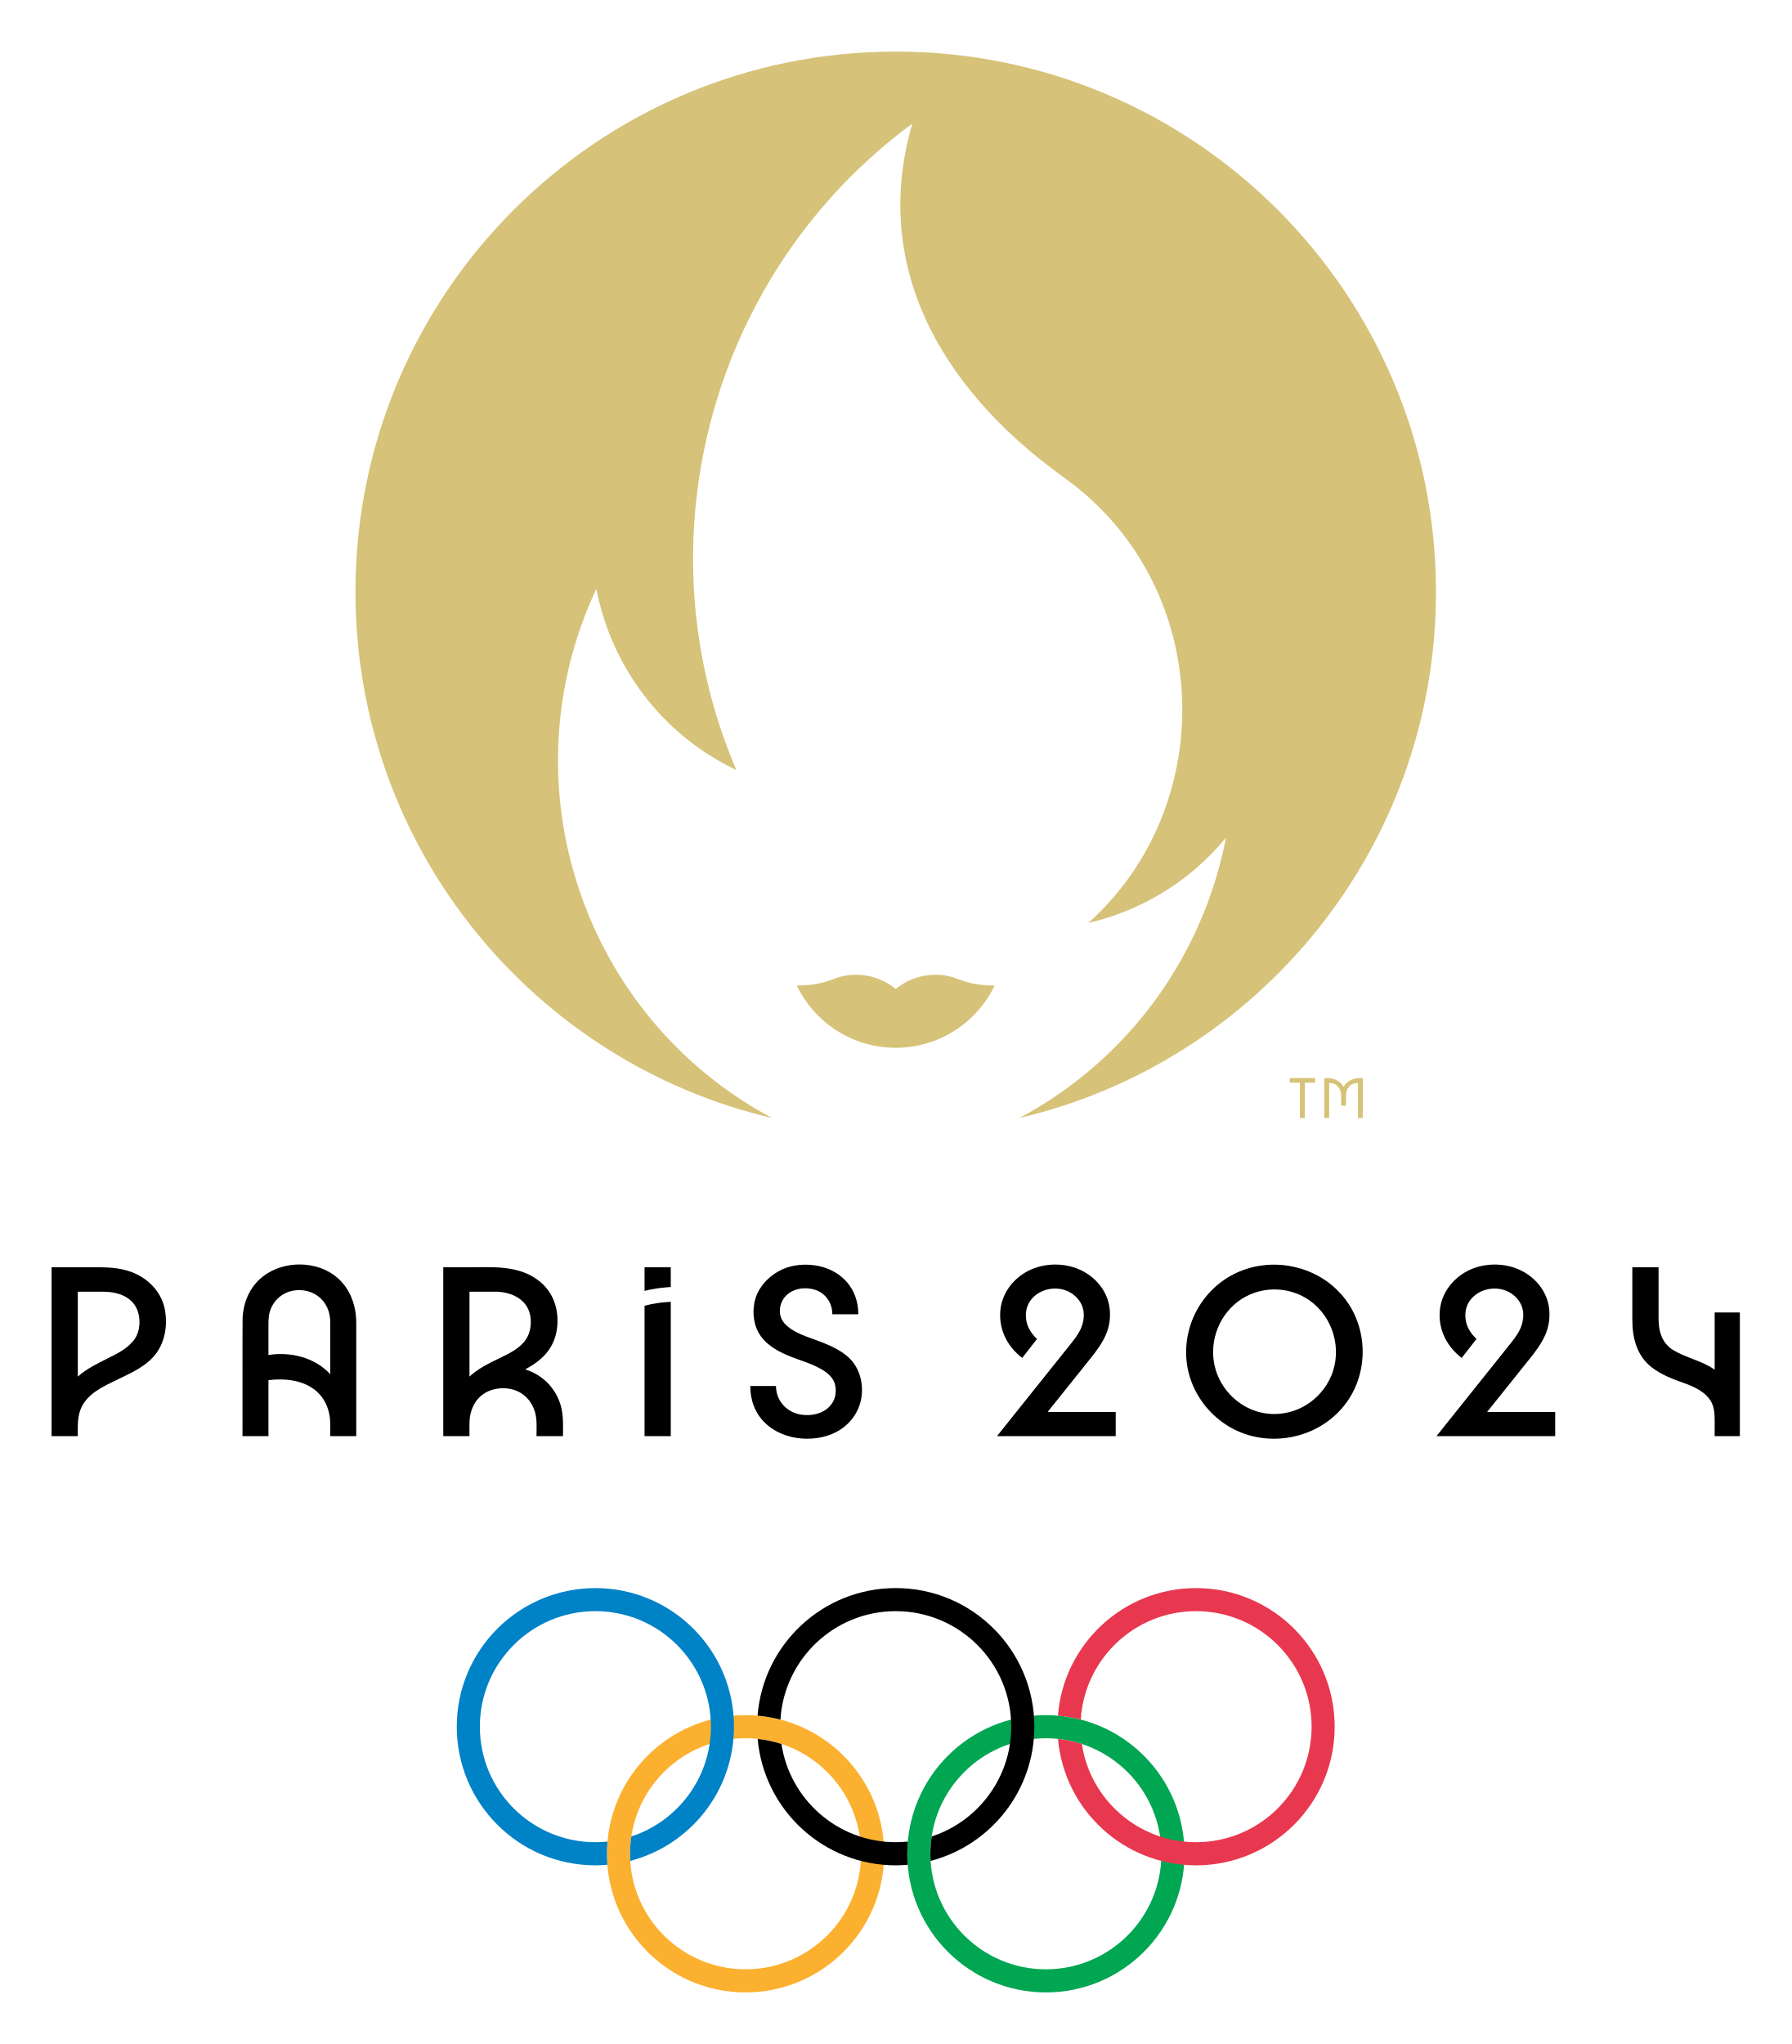
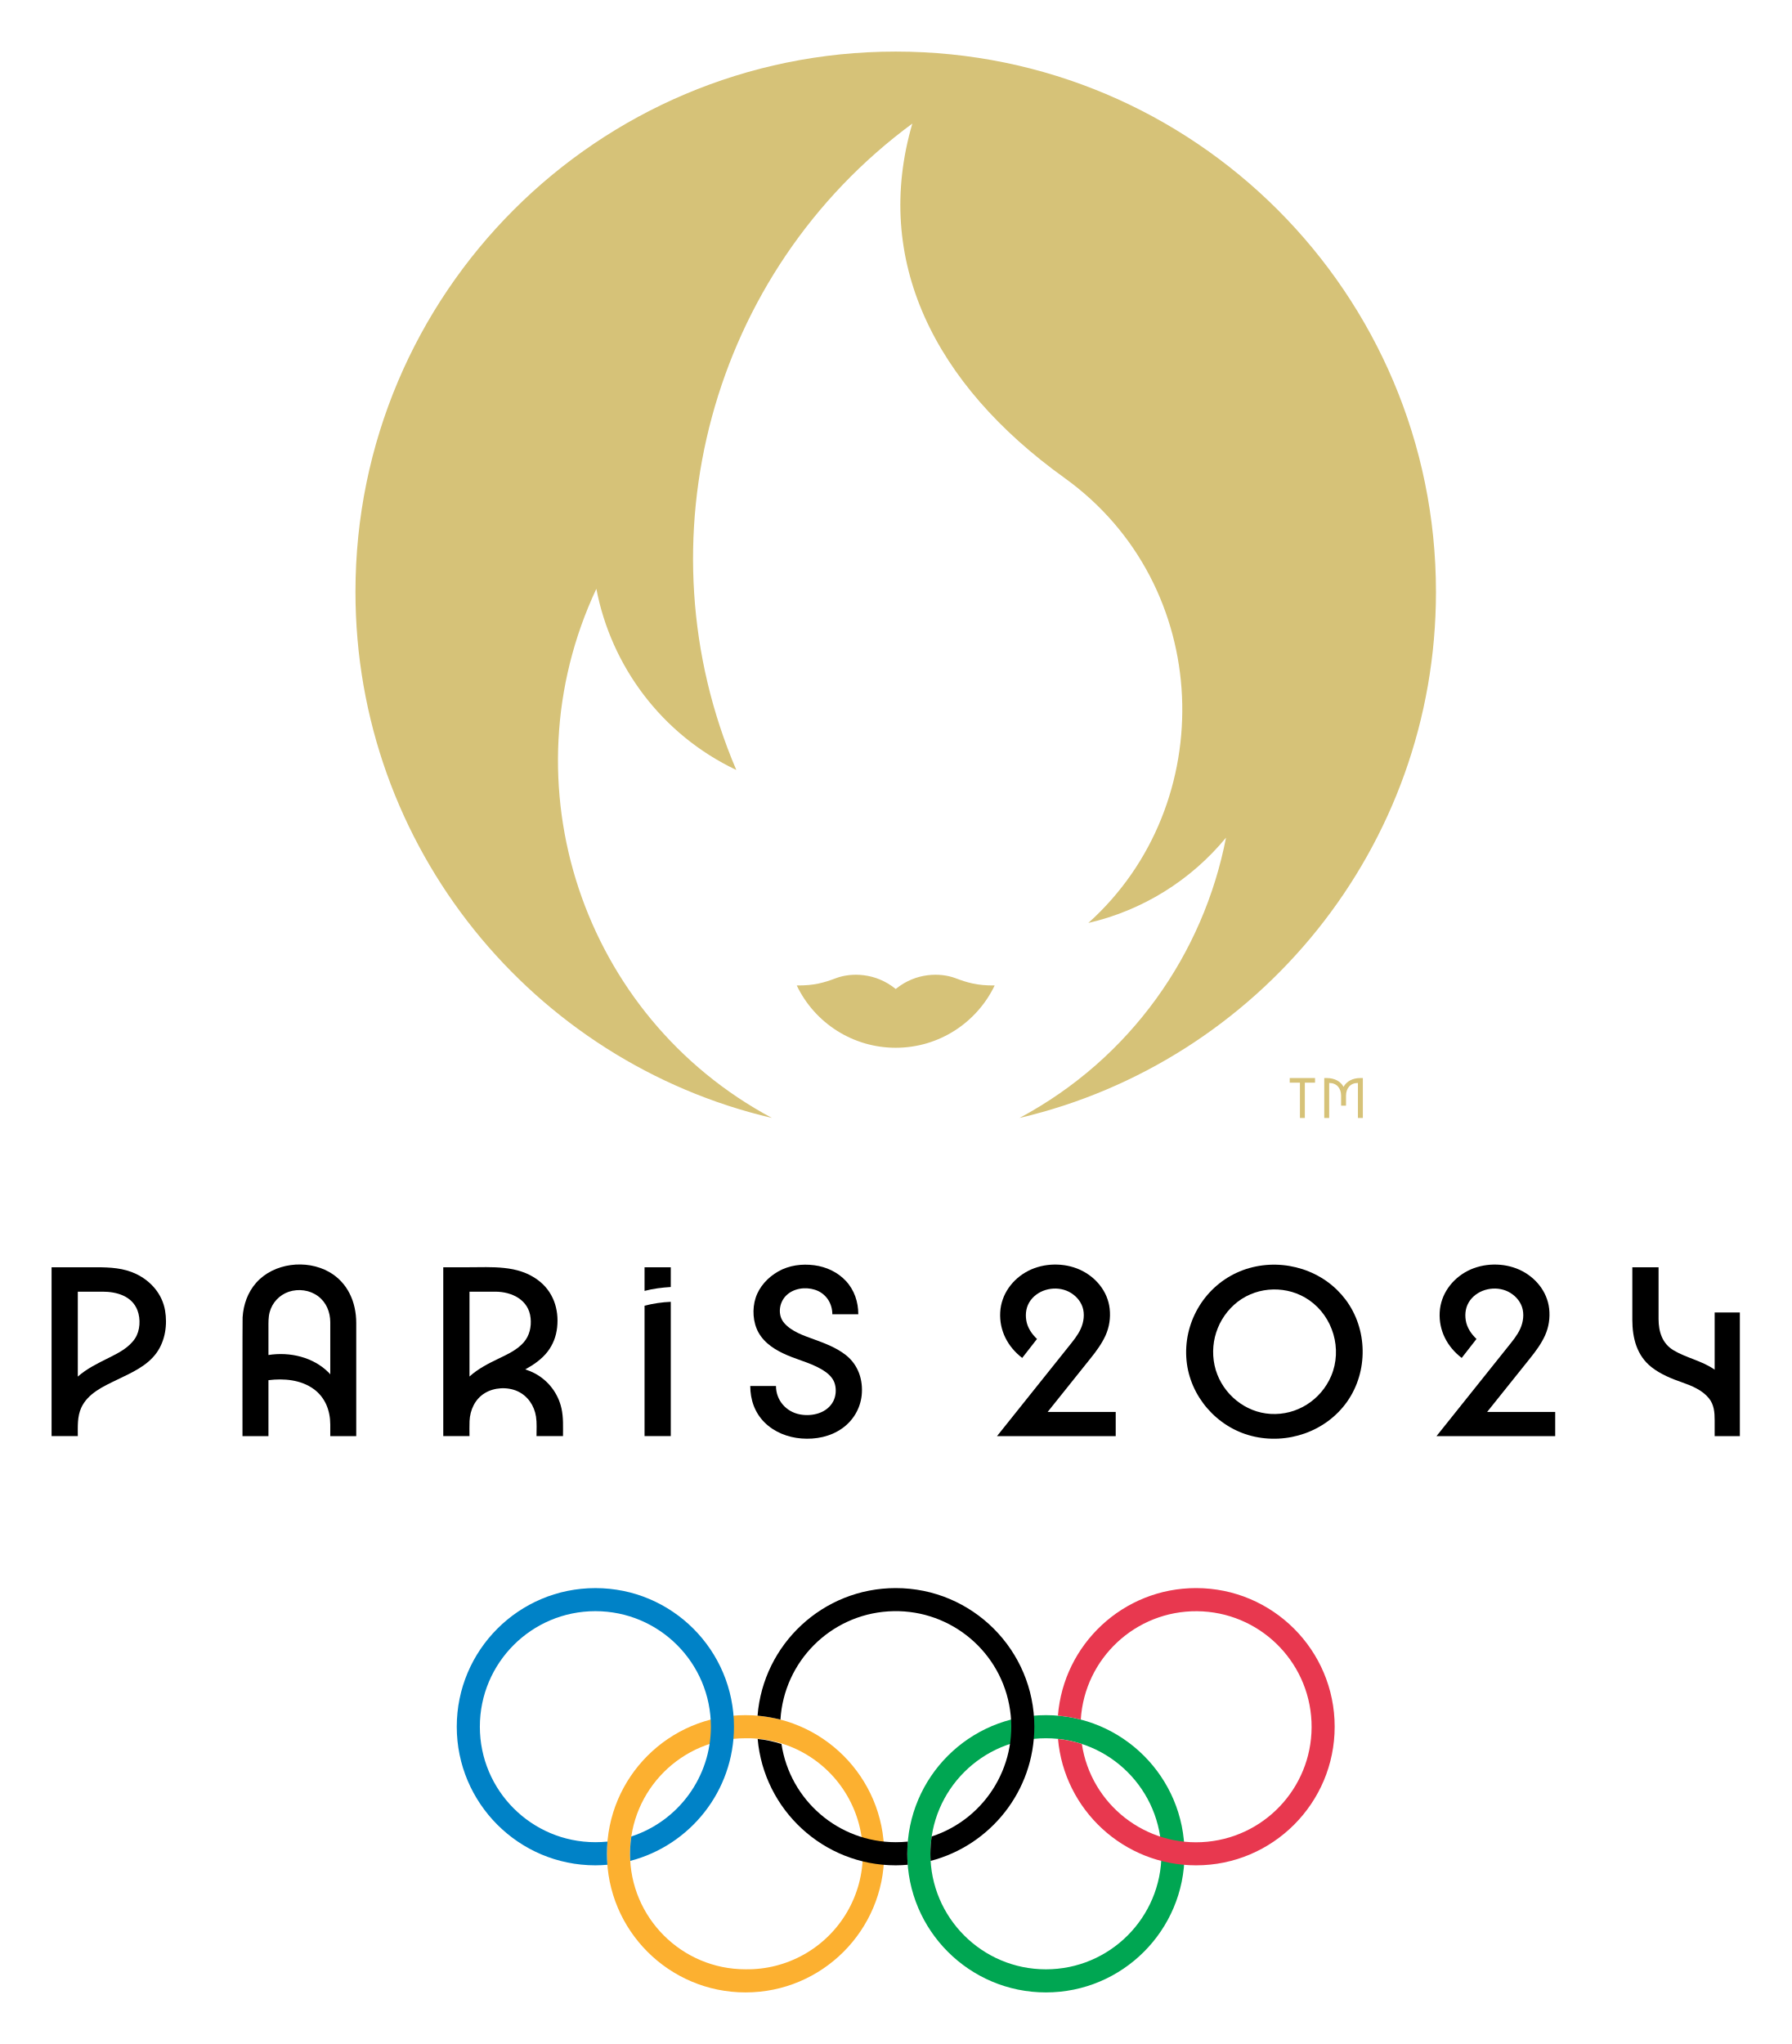
- <svg xmlns="http://www.w3.org/2000/svg" version="1.1" id="svg2" xml:space="preserve" width="173.679" height="198.145" viewBox="0 0 173.679 198.145">
-   <defs id="defs6" />
-   <g id="g10" transform="matrix(1.333333,0,0,-1.333333,-188.3856,697.5869)">
-     <g id="g1068">
-       <g transform="translate(151.1962,430.5627)" id="g5524">
-         <path id="path5526" style="fill:#000000;fill-opacity:1;fill-rule:nonzero;stroke:none" d="m 0,0 c -0.914,0.44 -1.901,0.491 -2.895,0.491 h -3.262 v -12.276 h 1.907 c 0,0.695 -0.046,1.417 0.252,2.066 0.481,1.045 1.601,1.547 2.579,2.021 1.049,0.507 2.212,1.002 2.908,1.985 0.617,0.871 0.785,2.025 0.605,3.066 C 1.887,-1.457 1.073,-0.517 0,0 M -0.094,-4.693 C -0.547,-5.371 -1.313,-5.752 -2.023,-6.106 -2.798,-6.493 -3.596,-6.877 -4.25,-7.457 v 6.173 h 1.808 c 1.012,0 2.127,-0.311 2.527,-1.351 0.244,-0.634 0.202,-1.485 -0.179,-2.058" />
-       </g>
-       <g transform="translate(165.2189,430.7137)" id="g5528">
-         <path id="path5530" style="fill:#000000;fill-opacity:1;fill-rule:nonzero;stroke:none" d="m 0,0 c -1.652,0.934 -4.02,0.658 -5.297,-0.781 -0.621,-0.699 -0.936,-1.599 -0.992,-2.524 -0.014,-0.234 -0.009,-8.631 -0.009,-8.631 h 1.888 v 4.067 c 1.112,0.141 2.357,0.033 3.29,-0.645 0.836,-0.607 1.203,-1.563 1.205,-2.573 0,-0.283 0,-0.849 0,-0.849 h 1.889 v 8.232 C 1.972,-2.194 1.353,-0.765 0,0 m -0.019,-7.328 c -1.122,1.138 -2.843,1.536 -4.391,1.289 v 2.006 c 0,0.369 -0.009,0.738 0.086,1.099 0.181,0.692 0.707,1.263 1.387,1.491 0.709,0.239 1.53,0.131 2.132,-0.318 0.604,-0.451 0.883,-1.144 0.89,-1.884 0.005,-0.576 0,-1.153 0,-1.729 v -2.073 c -0.035,0.039 -0.067,0.082 -0.104,0.119" />
-       </g>
-       <g transform="translate(180.1765,423.3387)" id="g5532">
-         <path id="path5534" style="fill:#000000;fill-opacity:1;fill-rule:nonzero;stroke:none" d="M 0,0 C -0.218,0.116 -0.451,0.212 -0.695,0.289 -0.089,0.622 0.511,1.033 0.935,1.588 1.328,2.103 1.552,2.697 1.623,3.339 1.77,4.685 1.33,5.968 0.222,6.789 -1.254,7.885 -3.121,7.715 -4.854,7.715 H -6.657 V -4.561 h 1.907 c 0,0.364 -0.013,0.731 0.004,1.095 0.038,0.811 0.396,1.594 1.105,2.028 0.693,0.423 1.639,0.473 2.378,0.142 0.745,-0.334 1.228,-1.05 1.349,-1.846 0.071,-0.464 0.037,-0.951 0.037,-1.419 h 1.926 c 0,0.674 0.037,1.36 -0.112,2.022 C 1.69,-1.448 0.986,-0.527 0,0 m -2.88,5.94 c 1.214,0 2.442,-0.593 2.574,-1.921 C -0.242,3.38 -0.382,2.747 -0.807,2.256 -1.272,1.72 -1.965,1.396 -2.593,1.094 -3.355,0.727 -4.12,0.345 -4.75,-0.228 V 5.94 Z" />
-       </g>
-       <g transform="translate(188.1558,429.335)" id="g5536">
-         <path id="path5538" style="fill:#000000;fill-opacity:1;fill-rule:nonzero;stroke:none" d="M 0,0 C 0.622,0.166 1.266,0.243 1.907,0.283 V 1.719 H 0 Z" />
-       </g>
-       <g transform="translate(188.1558,428.2586)" id="g5540">
-         <path id="path5542" style="fill:#000000;fill-opacity:1;fill-rule:nonzero;stroke:none" d="M 0,0 V -9.481 H 1.907 V 0.283 C 1.266,0.256 0.621,0.162 0,0" />
-       </g>
-       <g transform="translate(202.7925,424.6701)" id="g5544">
-         <path id="path5546" style="fill:#000000;fill-opacity:1;fill-rule:nonzero;stroke:none" d="m 0,0 c -0.684,0.537 -1.503,0.846 -2.312,1.142 -0.75,0.273 -1.622,0.562 -2.164,1.181 -0.501,0.571 -0.389,1.476 0.127,1.995 0.534,0.536 1.391,0.656 2.094,0.433 0.794,-0.251 1.273,-0.966 1.273,-1.786 h 1.888 c 0,0.9 -0.288,1.765 -0.907,2.428 -0.6,0.642 -1.427,1.024 -2.292,1.137 C -3.192,6.648 -4.124,6.531 -4.919,6.078 -5.665,5.654 -6.294,4.98 -6.561,4.153 -6.816,3.363 -6.76,2.377 -6.354,1.645 -5.901,0.83 -5.083,0.34 -4.248,-0.017 c 0.908,-0.387 1.955,-0.625 2.767,-1.204 0.327,-0.233 0.599,-0.532 0.696,-0.931 0.095,-0.39 0.06,-0.83 -0.121,-1.19 -0.441,-0.877 -1.539,-1.145 -2.438,-0.972 -1.008,0.193 -1.736,1.035 -1.736,2.067 h -1.87 c 0,-0.999 0.325,-1.941 1.04,-2.652 0.708,-0.706 1.691,-1.087 2.678,-1.166 1.035,-0.083 2.103,0.127 2.96,0.733 0.788,0.559 1.32,1.425 1.423,2.39 C 1.27,-1.816 0.906,-0.712 0,0" />
-       </g>
-       <g transform="translate(220.5643,424.4058)" id="g5548">
-         <path id="path5550" style="fill:#000000;fill-opacity:1;fill-rule:nonzero;stroke:none" d="M 0,0 C 0.422,0.524 0.833,1.076 1.112,1.692 1.387,2.3 1.486,2.973 1.412,3.636 1.271,4.898 0.398,5.945 -0.74,6.465 -1.903,6.996 -3.368,6.971 -4.506,6.389 -5.655,5.802 -6.479,4.681 -6.548,3.375 -6.619,2.04 -5.998,0.86 -4.948,0.057 l 1.076,1.378 c -0.386,0.369 -0.692,0.816 -0.78,1.352 -0.085,0.516 0.003,1.037 0.317,1.462 0.616,0.833 1.853,1.084 2.768,0.624 0.457,-0.229 0.841,-0.627 1.005,-1.116 0.171,-0.509 0.09,-1.094 -0.127,-1.576 -0.22,-0.487 -0.57,-0.903 -0.901,-1.317 -1.275,-1.595 -2.55,-3.189 -3.824,-4.783 -0.455,-0.57 -0.911,-1.14 -1.366,-1.709 h 8.631 v 1.756 H -3.1 Z" />
-       </g>
-       <g transform="translate(238.5062,429.4107)" id="g5552">
-         <path id="path5554" style="fill:#000000;fill-opacity:1;fill-rule:nonzero;stroke:none" d="m 0,0 c -1.902,1.859 -4.881,2.359 -7.295,1.245 -2.435,-1.124 -3.901,-3.709 -3.648,-6.373 0.248,-2.612 2.2,-4.851 4.737,-5.494 2.574,-0.652 5.398,0.308 6.939,2.492 1.549,2.196 1.504,5.279 -0.113,7.426 C 0.431,-0.454 0.224,-0.219 0,0 m -0.425,-6.261 c -0.745,-1.749 -2.503,-2.873 -4.408,-2.758 -1.846,0.11 -3.449,1.433 -3.984,3.192 -0.549,1.806 0.103,3.823 1.601,4.967 1.505,1.148 3.636,1.189 5.191,0.112 1.738,-1.204 2.429,-3.563 1.6,-5.513" />
-       </g>
-       <g transform="translate(252.5199,424.4058)" id="g5556">
-         <path id="path5558" style="fill:#000000;fill-opacity:1;fill-rule:nonzero;stroke:none" d="M 0,0 C 0.422,0.524 0.833,1.076 1.112,1.692 1.387,2.3 1.486,2.973 1.412,3.636 1.27,4.898 0.398,5.945 -0.74,6.465 -1.903,6.996 -3.368,6.971 -4.506,6.389 -5.655,5.802 -6.479,4.681 -6.548,3.375 -6.619,2.04 -5.999,0.86 -4.948,0.057 l 1.076,1.378 c -0.386,0.369 -0.692,0.816 -0.78,1.352 -0.085,0.516 0.002,1.037 0.317,1.462 0.616,0.833 1.853,1.084 2.768,0.624 C -1.11,4.644 -0.726,4.246 -0.562,3.757 -0.391,3.248 -0.472,2.663 -0.689,2.181 -0.909,1.694 -1.259,1.278 -1.591,0.864 -2.865,-0.731 -4.14,-2.325 -5.414,-3.919 -5.87,-4.489 -6.325,-5.059 -6.78,-5.628 h 8.631 v 1.756 H -3.1 Z" />
-       </g>
-       <g transform="translate(265.9663,427.7676)" id="g5560">
-         <path id="path5562" style="fill:#000000;fill-opacity:1;fill-rule:nonzero;stroke:none" d="m 0,0 v -4.161 c -0.908,0.647 -2.043,0.844 -2.993,1.413 -0.821,0.491 -1.082,1.35 -1.086,2.259 -0.005,0.89 0,3.775 0,3.775 h -1.908 c 0,0 -0.002,-2.555 0,-3.833 0.002,-1.308 0.324,-2.587 1.395,-3.429 0.66,-0.519 1.454,-0.839 2.241,-1.114 0.702,-0.246 1.448,-0.554 1.93,-1.147 C -0.042,-6.704 0,-7.263 0,-7.839 V -8.99 H 1.832 V 0 Z" />
-       </g>
-       <g transform="translate(205.5795,388.4116)" id="g5564">
-         <path id="path5566" style="fill:#fcb030;fill-opacity:1;fill-rule:nonzero;stroke:none" d="m 0,0 c 0,-5.566 -4.515,-10.08 -10.081,-10.08 -5.567,0 -10.078,4.514 -10.078,10.08 0,5.567 4.511,10.079 10.078,10.079 C -4.515,10.079 0,5.567 0,0 m -10.081,8.399 c -4.638,0 -8.398,-3.761 -8.398,-8.399 0,-4.638 3.76,-8.399 8.398,-8.399 4.64,0 8.401,3.761 8.401,8.399 0,4.638 -3.761,8.399 -8.401,8.399" />
-       </g>
-       <g transform="translate(227.4189,388.4116)" id="g5568">
-         <path id="path5570" style="fill:#00a652;fill-opacity:1;fill-rule:nonzero;stroke:none" d="m 0,0 c 0,-5.566 -4.514,-10.08 -10.08,-10.08 -5.567,0 -10.08,4.514 -10.08,10.08 0,5.567 4.513,10.079 10.08,10.079 C -4.514,10.079 0,5.567 0,0 m -10.08,8.399 c -4.64,0 -8.399,-3.761 -8.399,-8.399 0,-4.638 3.759,-8.399 8.399,-8.399 4.639,0 8.4,3.761 8.4,8.399 0,4.638 -3.761,8.399 -8.4,8.399" />
-       </g>
-       <g transform="translate(184.5818,407.7274)" id="g5572">
-         <path id="path5574" style="fill:#0082c7;fill-opacity:1;fill-rule:nonzero;stroke:none" d="m 0,0 c -5.568,0 -10.08,-4.51 -10.08,-10.077 0,-5.566 4.512,-10.079 10.08,-10.079 0.294,0 0.583,0.017 0.872,0.041 -0.02,0.263 -0.034,0.53 -0.034,0.799 0,0.301 0.017,0.593 0.041,0.885 -0.29,-0.028 -0.582,-0.043 -0.879,-0.043 -4.64,0 -8.401,3.758 -8.401,8.397 0,4.64 3.761,8.401 8.401,8.401 4.638,0 8.399,-3.761 8.399,-8.401 0,-3.725 -2.426,-6.881 -5.786,-7.981 -0.061,-0.411 -0.095,-0.832 -0.095,-1.258 0,-0.175 0.007,-0.344 0.017,-0.517 4.339,1.127 7.542,5.069 7.542,9.756 C 10.077,-4.51 5.566,0 0,0" />
-       </g>
-       <g transform="translate(228.2572,407.7294)" id="g5576">
-         <path id="path5578" style="fill:#e8384f;fill-opacity:1;fill-rule:nonzero;stroke:none" d="m 0,0 c -5.296,0 -9.635,-4.084 -10.044,-9.276 0.568,-0.049 1.124,-0.144 1.662,-0.286 0.267,4.398 3.918,7.884 8.382,7.884 4.641,0 8.401,-3.761 8.401,-8.399 0,-4.641 -3.76,-8.399 -8.401,-8.399 -4.209,0 -7.699,3.099 -8.304,7.14 -0.554,0.181 -1.136,0.305 -1.734,0.369 0.449,-5.148 4.772,-9.191 10.038,-9.191 5.566,0 10.079,4.513 10.079,10.081 C 10.079,-4.512 5.566,0 0,0" />
-       </g>
-       <g transform="translate(206.4196,407.7294)" id="g5580">
-         <path id="path5582" style="fill:#000000;fill-opacity:1;fill-rule:nonzero;stroke:none" d="m 0,0 c -5.298,0 -9.638,-4.089 -10.046,-9.276 0.57,-0.051 1.124,-0.148 1.664,-0.286 0.267,4.398 3.916,7.884 8.382,7.884 4.639,0 8.399,-3.761 8.399,-8.399 0,-3.727 -2.426,-6.883 -5.784,-7.983 -0.06,-0.413 -0.095,-0.832 -0.095,-1.258 0,-0.174 0.005,-0.344 0.017,-0.517 4.337,1.127 7.542,5.069 7.542,9.758 C 10.079,-4.512 5.567,0 0,0" />
-       </g>
-       <g transform="translate(207.2594,388.4116)" id="g5584">
-         <path id="path5586" style="fill:#000000;fill-opacity:1;fill-rule:nonzero;stroke:none" d="M 0,0 C 0,0.301 0.015,0.593 0.041,0.885 -0.25,0.857 -0.543,0.842 -0.84,0.842 c -4.212,0 -7.699,3.099 -8.308,7.139 -0.554,0.182 -1.132,0.305 -1.73,0.368 0.449,-5.146 4.771,-9.189 10.038,-9.189 0.294,0 0.585,0.017 0.872,0.041 C 0.01,-0.536 0,-0.269 0,0" />
-       </g>
-       <g transform="translate(210.7446,452.0781)" id="g5588">
-         <path id="path5590" style="fill:#d6c278;fill-opacity:1;fill-rule:nonzero;stroke:none" d="M 0,0 C -1.054,0.392 -2.827,0.428 -4.326,-0.792 -5.825,0.428 -7.598,0.392 -8.652,0 c -0.881,-0.328 -1.572,-0.547 -2.87,-0.536 1.286,-2.681 4.026,-4.53 7.196,-4.53 3.17,0 5.91,1.849 7.196,4.53 C 1.572,-0.547 0.881,-0.328 0,0" />
-       </g>
-       <g transform="translate(206.4196,519.4402)" id="g5592">
-         <path id="path5594" style="fill:#d6c278;fill-opacity:1;fill-rule:nonzero;stroke:none" d="m 0,0 c -21.695,0 -39.284,-17.588 -39.284,-39.284 0,-18.597 12.925,-34.177 30.282,-38.247 -13.793,7.379 -19.417,24.299 -12.766,38.472 1.075,-5.597 4.724,-10.584 10.176,-13.172 -7.111,16.632 -1.875,36.184 12.8,46.997 -2.887,-9.885 1.547,-18.93 11.058,-25.759 10.879,-7.81 11.339,-23.747 1.738,-32.362 3.814,0.888 7.362,2.988 10.012,6.203 C 22.381,-65.576 17.099,-73.198 9,-77.531 c 17.358,4.07 30.282,19.65 30.282,38.247 C 39.282,-17.588 21.695,0 0,0" />
-       </g>
-       <g transform="translate(235.0679,444.4763)" id="g5596">
-         <path id="path5598" style="fill:#d6c278;fill-opacity:1;fill-rule:nonzero;stroke:none" d="M 0,0 H 0.742 V -2.569 H 1.099 V 0 H 1.841 V 0.335 H 0 Z M 5.125,0.335 C 4.571,0.335 4.129,0.094 3.914,-0.304 3.7,0.094 3.258,0.335 2.703,0.335 H 2.511 v -2.904 h 0.358 v 2.546 h 0.013 c 0.519,0 0.854,-0.366 0.854,-0.929 v -0.723 h 0.357 v 0.723 c 0,0.563 0.335,0.929 0.853,0.929 h 0.013 v -2.546 h 0.358 v 2.904 z" />
-       </g>
-     </g>
-   </g>
+ <svg xmlns="http://www.w3.org/2000/svg" xml:space="preserve" width="173.679" height="198.145">
+   <path style="fill:#000;fill-opacity:1;fill-rule:nonzero;stroke:none" d="M0 0c-.914.44-1.901.491-2.895.491h-3.262v-12.276h1.907c0 .695-.046 1.417.252 2.066.481 1.045 1.601 1.547 2.579 2.021C-.37-7.191.793-6.696 1.489-5.713c.617.871.785 2.025.605 3.066C1.887-1.457 1.073-.517 0 0m-.094-4.693c-.453-.678-1.219-1.059-1.929-1.413-.775-.387-1.573-.771-2.227-1.351v6.173h1.808c1.012 0 2.127-.311 2.527-1.351.244-.634.202-1.485-.179-2.058" transform="matrix(1.33333 0 0 -1.33333 13.21 123.503)" />
+   <path style="fill:#000;fill-opacity:1;fill-rule:nonzero;stroke:none" d="M0 0c-1.652.934-4.02.658-5.297-.781-.621-.699-.936-1.599-.992-2.524-.014-.234-.009-8.631-.009-8.631h1.888v4.067c1.112.141 2.357.033 3.29-.645.836-.607 1.203-1.563 1.205-2.573v-.849h1.889v8.232C1.972-2.194 1.353-.765 0 0m-.019-7.328C-1.141-6.19-2.862-5.792-4.41-6.039v2.006c0 .369-.009.738.086 1.099a2.156 2.156 0 0 0 1.387 1.491c.709.239 1.53.131 2.132-.318.604-.451.883-1.144.89-1.884.005-.576 0-1.153 0-1.729v-2.073c-.035.039-.067.082-.104.119" transform="matrix(1.33333 0 0 -1.33333 31.906 123.302)" />
+   <path style="fill:#000;fill-opacity:1;fill-rule:nonzero;stroke:none" d="M0 0a4.114 4.114 0 0 1-.695.289c.606.333 1.206.744 1.63 1.299.393.515.617 1.109.688 1.751.147 1.346-.293 2.629-1.401 3.45-1.476 1.096-3.343.926-5.076.926h-1.803V-4.561h1.907c0 .364-.013.731.004 1.095.038.811.396 1.594 1.105 2.028.693.423 1.639.473 2.378.142.745-.334 1.228-1.05 1.349-1.846.071-.464.037-.951.037-1.419h1.926c0 .674.037 1.36-.112 2.022A3.831 3.831 0 0 1 0 0m-2.88 5.94c1.214 0 2.442-.593 2.574-1.921.064-.639-.076-1.272-.501-1.763-.465-.536-1.158-.86-1.786-1.162C-3.355.727-4.12.345-4.75-.228V5.94Z" transform="matrix(1.33333 0 0 -1.33333 51.85 133.135)" />
+   <path style="fill:#000;fill-opacity:1;fill-rule:nonzero;stroke:none" d="M0 0c.622.166 1.266.243 1.907.283v1.436H0Z" transform="matrix(1.33333 0 0 -1.33333 62.489 125.14)" />
+   <path style="fill:#000;fill-opacity:1;fill-rule:nonzero;stroke:none" d="M0 0v-9.481h1.907V.283A9.104 9.104 0 0 1 0 0" transform="matrix(1.33333 0 0 -1.33333 62.489 126.575)" />
+   <path style="fill:#000;fill-opacity:1;fill-rule:nonzero;stroke:none" d="M0 0c-.684.537-1.503.846-2.312 1.142-.75.273-1.622.562-2.164 1.181-.501.571-.389 1.476.127 1.995.534.536 1.391.656 2.094.433.794-.251 1.273-.966 1.273-1.786H.906c0 .9-.288 1.765-.907 2.428-.6.642-1.427 1.024-2.292 1.137-.899.118-1.831.001-2.626-.452-.746-.424-1.375-1.098-1.642-1.925-.255-.79-.199-1.776.207-2.508C-5.901.83-5.083.34-4.248-.017c.908-.387 1.955-.625 2.767-1.204.327-.233.599-.532.696-.931.095-.39.06-.83-.121-1.19-.441-.877-1.539-1.145-2.438-.972-1.008.193-1.736 1.035-1.736 2.067h-1.87c0-.999.325-1.941 1.04-2.652.708-.706 1.691-1.087 2.678-1.166 1.035-.083 2.103.127 2.96.733a3.388 3.388 0 0 1 1.423 2.39C1.27-1.816.906-.712 0 0" transform="matrix(1.33333 0 0 -1.33333 82.004 131.36)" />
+   <path style="fill:#000;fill-opacity:1;fill-rule:nonzero;stroke:none" d="M0 0c.422.524.833 1.076 1.112 1.692.275.608.374 1.281.3 1.944C1.271 4.898.398 5.945-.74 6.465c-1.163.531-2.628.506-3.766-.076-1.149-.587-1.973-1.708-2.042-3.014-.071-1.335.55-2.515 1.6-3.318l1.076 1.378c-.386.369-.692.816-.78 1.352-.085.516.003 1.037.317 1.462.616.833 1.853 1.084 2.768.624.457-.229.841-.627 1.005-1.116.171-.509.09-1.094-.127-1.576-.22-.487-.57-.903-.901-1.317l-3.824-4.783-1.366-1.709h8.631v1.756H-3.1Z" transform="matrix(1.33333 0 0 -1.33333 105.7 131.713)" />
+   <path style="fill:#000;fill-opacity:1;fill-rule:nonzero;stroke:none" d="M0 0c-1.902 1.859-4.881 2.359-7.295 1.245-2.435-1.124-3.901-3.709-3.648-6.373.248-2.612 2.2-4.851 4.737-5.494 2.574-.652 5.398.308 6.939 2.492C2.282-5.934 2.237-2.851.62-.704.431-.454.224-.219 0 0m-.425-6.261C-1.17-8.01-2.928-9.134-4.833-9.019c-1.846.11-3.449 1.433-3.984 3.192A4.623 4.623 0 0 0-7.216-.86C-5.711.288-3.58.329-2.025-.748-.287-1.952.404-4.311-.425-6.261" transform="matrix(1.33333 0 0 -1.33333 129.623 125.04)" />
+   <path style="fill:#000;fill-opacity:1;fill-rule:nonzero;stroke:none" d="M0 0c.422.524.833 1.076 1.112 1.692.275.608.374 1.281.3 1.944C1.27 4.898.398 5.945-.74 6.465c-1.163.531-2.628.506-3.766-.076-1.149-.587-1.973-1.708-2.042-3.014-.071-1.335.549-2.515 1.6-3.318l1.076 1.378c-.386.369-.692.816-.78 1.352-.085.516.002 1.037.317 1.462.616.833 1.853 1.084 2.768.624.457-.229.841-.627 1.005-1.116.171-.509.09-1.094-.127-1.576-.22-.487-.57-.903-.902-1.317l-3.823-4.783-1.366-1.709h8.631v1.756H-3.1Z" transform="matrix(1.33333 0 0 -1.33333 148.308 131.713)" />
+   <path style="fill:#000;fill-opacity:1;fill-rule:nonzero;stroke:none" d="M0 0v-4.161c-.908.647-2.043.844-2.993 1.413-.821.491-1.082 1.35-1.086 2.259-.005.89 0 3.775 0 3.775h-1.908s-.002-2.555 0-3.833c.002-1.308.324-2.587 1.395-3.429.66-.519 1.454-.839 2.241-1.114.702-.246 1.448-.554 1.93-1.147C-.042-6.704 0-7.263 0-7.839V-8.99h1.832V0Z" transform="matrix(1.33333 0 0 -1.33333 166.236 127.23)" />
+   <path style="fill:#fcb030;fill-opacity:1;fill-rule:nonzero;stroke:none" d="M0 0c0-5.566-4.515-10.08-10.081-10.08-5.567 0-10.078 4.514-10.078 10.08 0 5.567 4.511 10.079 10.078 10.079C-4.515 10.079 0 5.567 0 0m-10.081 8.399a8.399 8.399 0 0 1 0-16.798 8.4 8.4 0 1 1 0 16.798" transform="matrix(1.33333 0 0 -1.33333 85.72 179.705)" />
+   <path style="fill:#00a652;fill-opacity:1;fill-rule:nonzero;stroke:none" d="M0 0c0-5.566-4.514-10.08-10.08-10.08-5.567 0-10.08 4.514-10.08 10.08 0 5.567 4.513 10.079 10.08 10.079C-4.514 10.079 0 5.567 0 0m-10.08 8.399A8.399 8.399 0 0 1-18.479 0a8.4 8.4 0 1 1 8.399 8.399" transform="matrix(1.33333 0 0 -1.33333 114.84 179.705)" />
+   <path style="fill:#0082c7;fill-opacity:1;fill-rule:nonzero;stroke:none" d="M0 0c-5.568 0-10.08-4.51-10.08-10.077 0-5.566 4.512-10.079 10.08-10.079.294 0 .583.017.872.041-.02.263-.034.53-.034.799 0 .301.017.593.041.885A9.125 9.125 0 0 0 0-18.474a8.398 8.398 0 0 0-8.401 8.397 8.4 8.4 0 1 0 16.8 0 8.4 8.4 0 0 0-5.786-7.981 8.574 8.574 0 0 1-.078-1.775c4.339 1.127 7.542 5.069 7.542 9.756C10.077-4.51 5.566 0 0 0" transform="matrix(1.33333 0 0 -1.33333 57.723 153.95)" />
+   <path style="fill:#e8384f;fill-opacity:1;fill-rule:nonzero;stroke:none" d="M0 0c-5.296 0-9.635-4.084-10.044-9.276a9.817 9.817 0 0 0 1.662-.286 8.4 8.4 0 1 0 .078-1.774 8.499 8.499 0 0 1-1.734.369c.449-5.148 4.772-9.191 10.038-9.191 5.566 0 10.079 4.513 10.079 10.081C10.079-4.512 5.566 0 0 0" transform="matrix(1.33333 0 0 -1.33333 115.957 153.948)" />
+   <path style="fill:#000;fill-opacity:1;fill-rule:nonzero;stroke:none" d="M0 0c-5.298 0-9.638-4.089-10.046-9.276.57-.051 1.124-.148 1.664-.286A8.4 8.4 0 1 0 2.615-18.06a8.736 8.736 0 0 1-.095-1.258c0-.174.005-.344.017-.517 4.337 1.127 7.542 5.069 7.542 9.758C10.079-4.512 5.567 0 0 0" transform="matrix(1.33333 0 0 -1.33333 86.84 153.948)" />
+   <path style="fill:#000;fill-opacity:1;fill-rule:nonzero;stroke:none" d="M0 0c0 .301.015.593.041.885A9.182 9.182 0 0 0-.84.842a8.404 8.404 0 0 0-8.308 7.139 8.329 8.329 0 0 1-1.73.368C-10.429 3.203-6.107-.84-.84-.84c.294 0 .585.017.872.041C.01-.536 0-.269 0 0" transform="matrix(1.33333 0 0 -1.33333 87.96 179.705)" />
+   <path style="fill:#d6c278;fill-opacity:1;fill-rule:nonzero;stroke:none" d="M0 0c-1.054.392-2.827.428-4.326-.792C-5.825.428-7.598.392-8.652 0c-.881-.328-1.572-.547-2.87-.536a7.977 7.977 0 0 1 7.196-4.53c3.17 0 5.91 1.849 7.196 4.53C1.572-.547.881-.328 0 0" transform="matrix(1.33333 0 0 -1.33333 92.607 94.816)" />
+   <path style="fill:#d6c278;fill-opacity:1;fill-rule:nonzero;stroke:none" d="M0 0c-21.695 0-39.284-17.588-39.284-39.284 0-18.597 12.925-34.177 30.282-38.247-13.793 7.379-19.417 24.299-12.766 38.472 1.075-5.597 4.724-10.584 10.176-13.172-7.111 16.632-1.875 36.184 12.8 46.997-2.887-9.885 1.547-18.93 11.058-25.759 10.879-7.81 11.339-23.747 1.738-32.362a18.327 18.327 0 0 1 10.012 6.203C22.381-65.576 17.099-73.198 9-77.531c17.358 4.07 30.282 19.65 30.282 38.247C39.282-17.588 21.695 0 0 0" transform="matrix(1.33333 0 0 -1.33333 86.84 5)" />
+   <path style="fill:#d6c278;fill-opacity:1;fill-rule:nonzero;stroke:none" d="M0 0h.742v-2.569h.357V0h.742v.335H0Zm5.125.335c-.554 0-.996-.241-1.211-.639-.214.398-.656.639-1.211.639h-.192v-2.904h.358v2.546h.013c.519 0 .854-.366.854-.929v-.723h.357v.723c0 .563.335.929.853.929h.013v-2.546h.358V.335z" transform="matrix(1.33333 0 0 -1.33333 125.038 104.952)" />
</svg>
